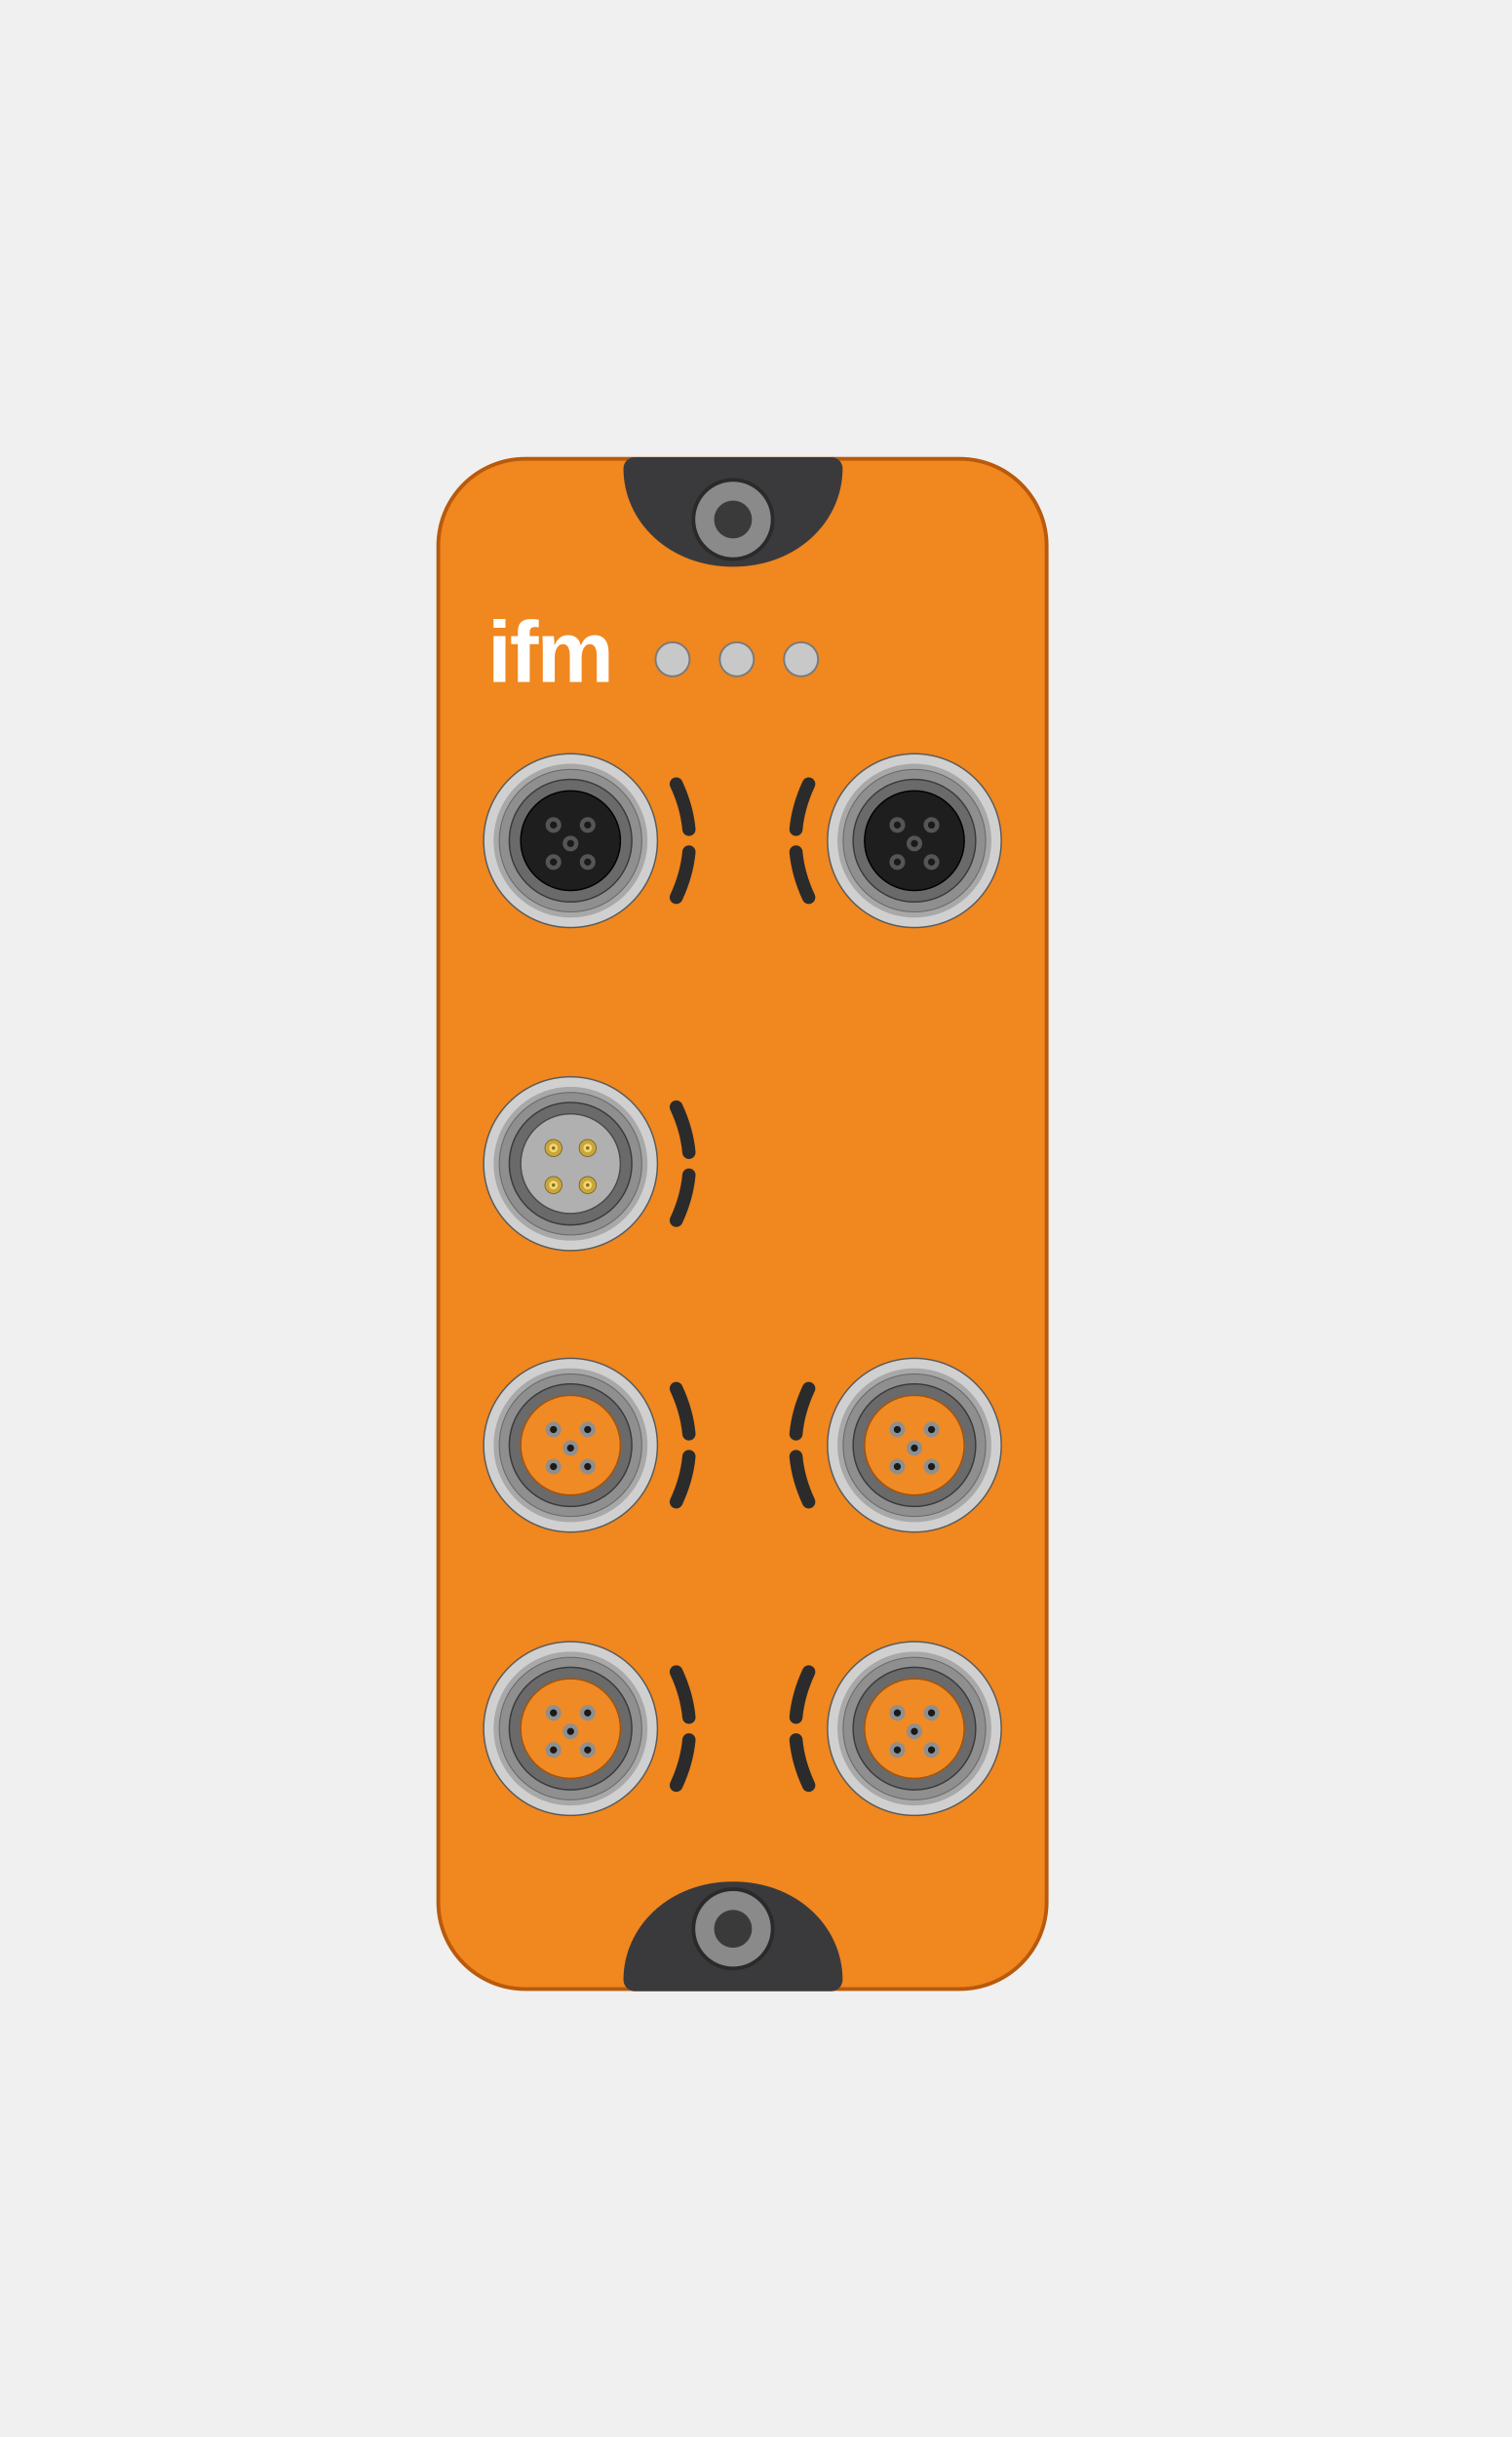
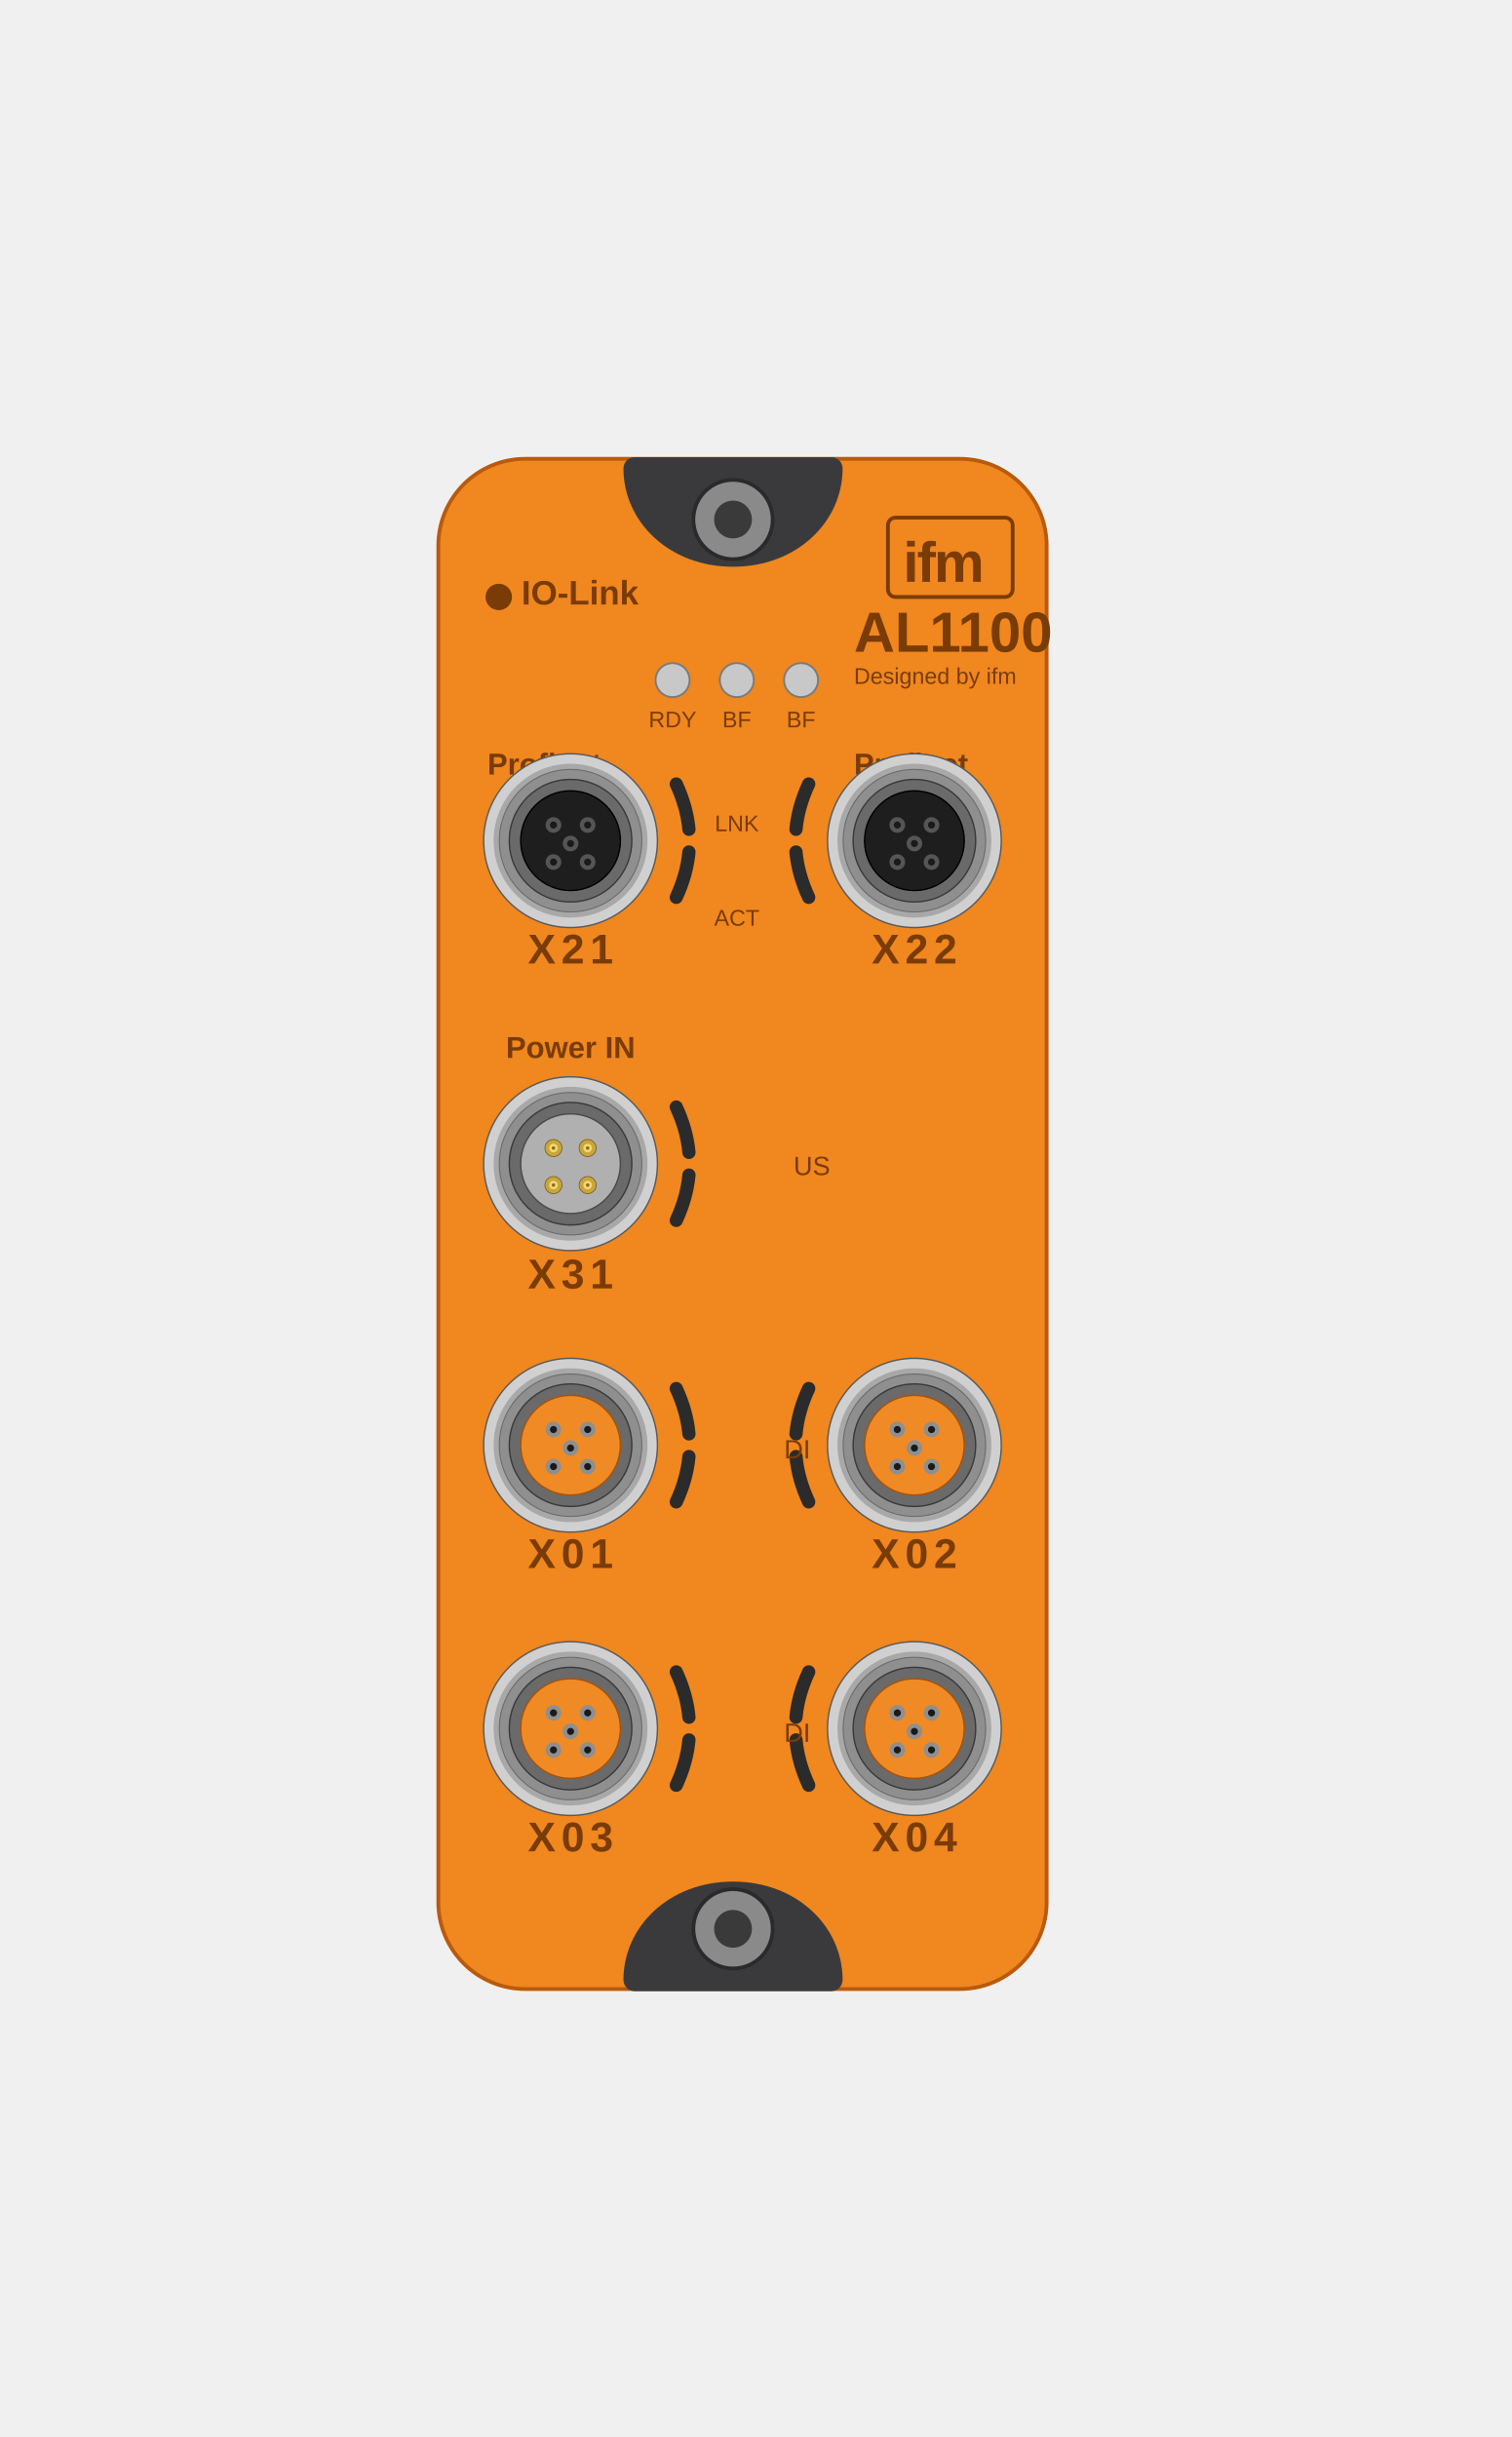
<svg xmlns="http://www.w3.org/2000/svg" width="800" height="1290" viewBox="0 0 800 1290" version="1.1">
  <g transform="translate(0,-2.13)">
    <rect x="232" y="245" width="322" height="810" rx="46" ry="46" fill="#f0871f" />
    <rect x="232" y="245" width="322" height="810" rx="46" ry="46" fill="none" stroke="#b95a0c" stroke-width="2" />
  </g>
  <g transform="translate(0,-8)">
    <path d="m 336,250 h 104 a 6,6 0 0 1 6,6 c 0,28 -24,52 -58,52 -34,0 -58,-24 -58,-52 a 6,6 0 0 1 6,-6 z" fill="#3a3a3c" />
    <circle cx="388" cy="283" r="21" fill="#8a8a8a" />
    <circle cx="388" cy="283" r="21" fill="none" stroke="#2a2a2a" stroke-width="2" />
    <circle cx="388" cy="283" r="10" fill="#3a3a3a" />
  </g>
-   <text x="258" y="361" font-family="Arial, Helvetica, sans-serif" font-weight="800" font-size="46px" fill="#ffffff" letter-spacing="-1">ifm</text>
+   <g transform="translate(470,300)">
+     <rect x="0" y="-26" width="66" height="42" rx="4" fill="none" stroke="#7a3c06" stroke-width="2" />
+     <text x="8" y="8" font-family="Arial, Helvetica, sans-serif" font-weight="800" font-size="30px" fill="#7a3c06" letter-spacing="-1">ifm</text>
+   </g>
+   <text x="452" y="345" font-family="Arial, Helvetica, sans-serif" font-weight="800" font-size="30px" fill="#7a3c06">AL1100</text>
+   <text x="452" y="362" font-family="Arial, Helvetica, sans-serif" font-size="12px" fill="#7a3c06">Designed by ifm</text>
+   <g transform="translate(258,320)">
+     <circle cx="6" cy="-4" r="7" fill="#7a3c06" />
+     <text x="18" y="0" font-family="Arial, Helvetica, sans-serif" font-weight="700" font-size="18px" fill="#7a3c06">IO-Link</text>
+   </g>
+   <text x="258" y="410" font-family="Arial, Helvetica, sans-serif" font-weight="600" font-size="16px" fill="#7a3c06">Profinet</text>
+   <text x="452" y="410" font-family="Arial, Helvetica, sans-serif" font-weight="600" font-size="16px" fill="#7a3c06">Profinet</text>
  <g>
-     <circle cx="356" cy="349" r="9" fill="#c8c8c8" stroke="#7a7a7a" stroke-width="1" />
-     <circle cx="390" cy="349" r="9" fill="#c8c8c8" stroke="#7a7a7a" stroke-width="1" />
-     <circle cx="424" cy="349" r="9" fill="#c8c8c8" stroke="#7a7a7a" stroke-width="1" />
+     <circle cx="356" cy="360" r="9" fill="#c8c8c8" stroke="#7a7a7a" stroke-width="1" />
+     <circle cx="390" cy="360" r="9" fill="#c8c8c8" stroke="#7a7a7a" stroke-width="1" />
+     <circle cx="424" cy="360" r="9" fill="#c8c8c8" stroke="#7a7a7a" stroke-width="1" />
+   </g>
+   <g font-family="Arial, Helvetica, sans-serif" font-size="12px" fill="#7a3c06" text-anchor="middle">
+     <text x="356" y="385">RDY</text>
+     <text x="390" y="385">BF</text>
+     <text x="424" y="385">BF</text>
+     <text x="390" y="440">LNK</text>
+     <text x="390" y="490">ACT</text>
  </g>
  <g fill="none" stroke="#2b2b2b" stroke-width="7" stroke-linecap="round">
    <g transform="translate(357.95,445)">
      <path d="m 0,-30 q 5.6,12 6.72,24" />
      <path d="M 6.72,6 Q 5.6,18 0,30" />
    </g>
    <g transform="translate(428.05,445) scale(-1,1)">
      <path d="m 0,-30 q 5.6,12 6.72,24" />
      <path d="M 6.72,6 Q 5.6,18 0,30" />
    </g>
    <g transform="translate(357.95,616)">
      <path d="m 0,-30 q 5.6,12 6.72,24" />
      <path d="M 6.72,6 Q 5.6,18 0,30" />
    </g>
    <g transform="translate(357.95,765)">
      <path d="m 0,-30 q 5.6,12 6.72,24" />
      <path d="M 6.72,6 Q 5.6,18 0,30" />
    </g>
    <g transform="translate(428.05,765) scale(-1,1)">
      <path d="m 0,-30 q 5.6,12 6.72,24" />
      <path d="M 6.72,6 Q 5.6,18 0,30" />
    </g>
    <g transform="translate(357.95,915)">
      <path d="m 0,-30 q 5.6,12 6.72,24" />
      <path d="M 6.72,6 Q 5.6,18 0,30" />
    </g>
    <g transform="translate(428.05,915) scale(-1,1)">
      <path d="m 0,-30 q 5.6,12 6.72,24" />
      <path d="M 6.72,6 Q 5.6,18 0,30" />
    </g>
  </g>
  <g id="row1">
    <g transform="translate(302,445) scale(0.377)">
      <circle r="122" fill="#d0d0d0" stroke="#5a5a5a" stroke-width="2" />
      <circle r="108" fill="#a8a8a8" />
      <circle r="100" fill="#8f8f8f" stroke="#6a6a6a" stroke-width="1.5" />
      <circle r="86" fill="#6a6a6a" stroke="#3a3a3a" stroke-width="2" />
      <circle r="70" fill="#1e1e1e" stroke="#000000" stroke-width="2" />
      <g fill="#555555">
        <circle cx="-24" cy="-22" r="11" />
        <circle cx="24" cy="-22" r="11" />
        <circle cx="0" cy="4" r="11" />
        <circle cx="-24" cy="30" r="11" />
        <circle cx="24" cy="30" r="11" />
      </g>
      <g fill="#1a1a1a">
        <circle cx="-24" cy="-22" r="5" />
        <circle cx="24" cy="-22" r="5" />
        <circle cx="0" cy="4" r="5" />
        <circle cx="-24" cy="30" r="5" />
        <circle cx="24" cy="30" r="5" />
      </g>
    </g>
    <g transform="translate(484,445) scale(0.377)">
      <circle r="122" fill="#d0d0d0" stroke="#5a5a5a" stroke-width="2" />
      <circle r="108" fill="#a8a8a8" />
      <circle r="100" fill="#8f8f8f" stroke="#6a6a6a" stroke-width="1.5" />
      <circle r="86" fill="#6a6a6a" stroke="#3a3a3a" stroke-width="2" />
      <circle r="70" fill="#1e1e1e" stroke="#000000" stroke-width="2" />
      <g fill="#555555">
        <circle cx="-24" cy="-22" r="11" />
        <circle cx="24" cy="-22" r="11" />
        <circle cx="0" cy="4" r="11" />
        <circle cx="-24" cy="30" r="11" />
        <circle cx="24" cy="30" r="11" />
      </g>
      <g fill="#1a1a1a">
        <circle cx="-24" cy="-22" r="5" />
        <circle cx="24" cy="-22" r="5" />
        <circle cx="0" cy="4" r="5" />
        <circle cx="-24" cy="30" r="5" />
        <circle cx="24" cy="30" r="5" />
      </g>
    </g>
  </g>
+   <g font-family="Arial, Helvetica, sans-serif" font-weight="700" font-size="22px" fill="#7a3c06" text-anchor="middle" letter-spacing="3">
+     <text x="302" y="510">X21</text>
+     <text x="484" y="510">X22</text>
+   </g>
+   <text x="302" y="560" font-family="Arial, Helvetica, sans-serif" font-weight="600" font-size="16px" fill="#7a3c06" text-anchor="middle">Power IN</text>
  <g transform="translate(302,616) scale(0.377)">
    <circle r="122" fill="#d0d0d0" stroke="#5a5a5a" stroke-width="2" />
    <circle r="108" fill="#a8a8a8" />
    <circle r="100" fill="#8f8f8f" stroke="#6a6a6a" stroke-width="1.5" />
    <circle r="86" fill="#6a6a6a" stroke="#3a3a3a" stroke-width="2" />
    <circle r="70" fill="#b0b0b0" stroke="#4a4a4a" stroke-width="2" />
    <g>
      <g transform="translate(-24,-22)">
        <circle r="12" fill="#c9a63c" stroke="#6e5413" stroke-width="1" />
        <circle r="6" fill="#f2d873" />
        <circle r="2.5" fill="#8a6d1e" />
      </g>
      <g transform="translate(24,-22)">
        <circle r="12" fill="#c9a63c" stroke="#6e5413" stroke-width="1" />
        <circle r="6" fill="#f2d873" />
        <circle r="2.5" fill="#8a6d1e" />
      </g>
      <g transform="translate(-24,30)">
        <circle r="12" fill="#c9a63c" stroke="#6e5413" stroke-width="1" />
        <circle r="6" fill="#f2d873" />
        <circle r="2.5" fill="#8a6d1e" />
      </g>
      <g transform="translate(24,30)">
        <circle r="12" fill="#c9a63c" stroke="#6e5413" stroke-width="1" />
        <circle r="6" fill="#f2d873" />
        <circle r="2.5" fill="#8a6d1e" />
      </g>
    </g>
  </g>
+   <text x="420" y="622" font-family="Arial, Helvetica, sans-serif" font-size="14px" fill="#7a3c06">US</text>
+   <text x="302" y="682" font-family="Arial, Helvetica, sans-serif" font-weight="700" font-size="22px" fill="#7a3c06" text-anchor="middle" letter-spacing="3">X31</text>
  <g id="row2">
    <g transform="translate(302,765) scale(0.377)">
      <circle r="122" fill="#d0d0d0" stroke="#5a5a5a" stroke-width="2" />
      <circle r="108" fill="#a8a8a8" />
      <circle r="100" fill="#8f8f8f" stroke="#6a6a6a" stroke-width="1.5" />
      <circle r="86" fill="#6a6a6a" stroke="#3a3a3a" stroke-width="2" />
      <circle r="70" fill="#f08a24" stroke="#a65209" stroke-width="2" />
      <g fill="#8f8f8f">
        <circle cx="-24" cy="-22" r="11" />
        <circle cx="24" cy="-22" r="11" />
        <circle cx="0" cy="4" r="11" />
        <circle cx="-24" cy="30" r="11" />
        <circle cx="24" cy="30" r="11" />
      </g>
      <g fill="#1a1a1a">
        <circle cx="-24" cy="-22" r="5" />
        <circle cx="24" cy="-22" r="5" />
        <circle cx="0" cy="4" r="5" />
        <circle cx="-24" cy="30" r="5" />
        <circle cx="24" cy="30" r="5" />
      </g>
    </g>
    <g transform="translate(484,765) scale(0.377)">
      <circle r="122" fill="#d0d0d0" stroke="#5a5a5a" stroke-width="2" />
      <circle r="108" fill="#a8a8a8" />
      <circle r="100" fill="#8f8f8f" stroke="#6a6a6a" stroke-width="1.5" />
      <circle r="86" fill="#6a6a6a" stroke="#3a3a3a" stroke-width="2" />
      <circle r="70" fill="#f08a24" stroke="#a65209" stroke-width="2" />
      <g fill="#8f8f8f">
        <circle cx="-24" cy="-22" r="11" />
        <circle cx="24" cy="-22" r="11" />
        <circle cx="0" cy="4" r="11" />
        <circle cx="-24" cy="30" r="11" />
        <circle cx="24" cy="30" r="11" />
      </g>
      <g fill="#1a1a1a">
        <circle cx="-24" cy="-22" r="5" />
        <circle cx="24" cy="-22" r="5" />
        <circle cx="0" cy="4" r="5" />
        <circle cx="-24" cy="30" r="5" />
        <circle cx="24" cy="30" r="5" />
      </g>
    </g>
  </g>
+   <text x="415" y="772" font-family="Arial, Helvetica, sans-serif" font-size="14px" fill="#7a3c06">DI</text>
+   <g font-family="Arial, Helvetica, sans-serif" font-weight="700" font-size="22px" fill="#7a3c06" text-anchor="middle" letter-spacing="3">
+     <text x="302" y="830">X01</text>
+     <text x="484" y="830">X02</text>
+   </g>
  <g id="row3">
    <g transform="translate(302,915) scale(0.377)">
      <circle r="122" fill="#d0d0d0" stroke="#5a5a5a" stroke-width="2" />
      <circle r="108" fill="#a8a8a8" />
      <circle r="100" fill="#8f8f8f" stroke="#6a6a6a" stroke-width="1.5" />
      <circle r="86" fill="#6a6a6a" stroke="#3a3a3a" stroke-width="2" />
      <circle r="70" fill="#f08a24" stroke="#a65209" stroke-width="2" />
      <g fill="#8f8f8f">
        <circle cx="-24" cy="-22" r="11" />
        <circle cx="24" cy="-22" r="11" />
        <circle cx="0" cy="4" r="11" />
        <circle cx="-24" cy="30" r="11" />
        <circle cx="24" cy="30" r="11" />
      </g>
      <g fill="#1a1a1a">
        <circle cx="-24" cy="-22" r="5" />
        <circle cx="24" cy="-22" r="5" />
        <circle cx="0" cy="4" r="5" />
        <circle cx="-24" cy="30" r="5" />
        <circle cx="24" cy="30" r="5" />
      </g>
    </g>
    <g transform="translate(484,915) scale(0.377)">
      <circle r="122" fill="#d0d0d0" stroke="#5a5a5a" stroke-width="2" />
      <circle r="108" fill="#a8a8a8" />
      <circle r="100" fill="#8f8f8f" stroke="#6a6a6a" stroke-width="1.5" />
      <circle r="86" fill="#6a6a6a" stroke="#3a3a3a" stroke-width="2" />
      <circle r="70" fill="#f08a24" stroke="#a65209" stroke-width="2" />
      <g fill="#8f8f8f">
        <circle cx="-24" cy="-22" r="11" />
        <circle cx="24" cy="-22" r="11" />
        <circle cx="0" cy="4" r="11" />
        <circle cx="-24" cy="30" r="11" />
        <circle cx="24" cy="30" r="11" />
      </g>
      <g fill="#1a1a1a">
        <circle cx="-24" cy="-22" r="5" />
        <circle cx="24" cy="-22" r="5" />
        <circle cx="0" cy="4" r="5" />
        <circle cx="-24" cy="30" r="5" />
        <circle cx="24" cy="30" r="5" />
      </g>
    </g>
+   </g>
+   <text x="415" y="922" font-family="Arial, Helvetica, sans-serif" font-size="14px" fill="#7a3c06">DI</text>
+   <g font-family="Arial, Helvetica, sans-serif" font-weight="700" font-size="22px" fill="#7a3c06" text-anchor="middle" letter-spacing="3">
+     <text x="302" y="980">X03</text>
+     <text x="484" y="980">X04</text>
  </g>
  <g transform="translate(0,-2)">
    <path d="m 330,1050 c 0,-28 24,-52 58,-52 34,0 58,24 58,52 a 6,6 0 0 1 -6,6 H 336 a 6,6 0 0 1 -6,-6 z" fill="#3a3a3c" />
    <circle cx="388" cy="1023" r="21" fill="#8a8a8a" />
    <circle cx="388" cy="1023" r="21" fill="none" stroke="#2a2a2a" stroke-width="2" />
    <circle cx="388" cy="1023" r="10" fill="#3a3a3a" />
  </g>
</svg>
